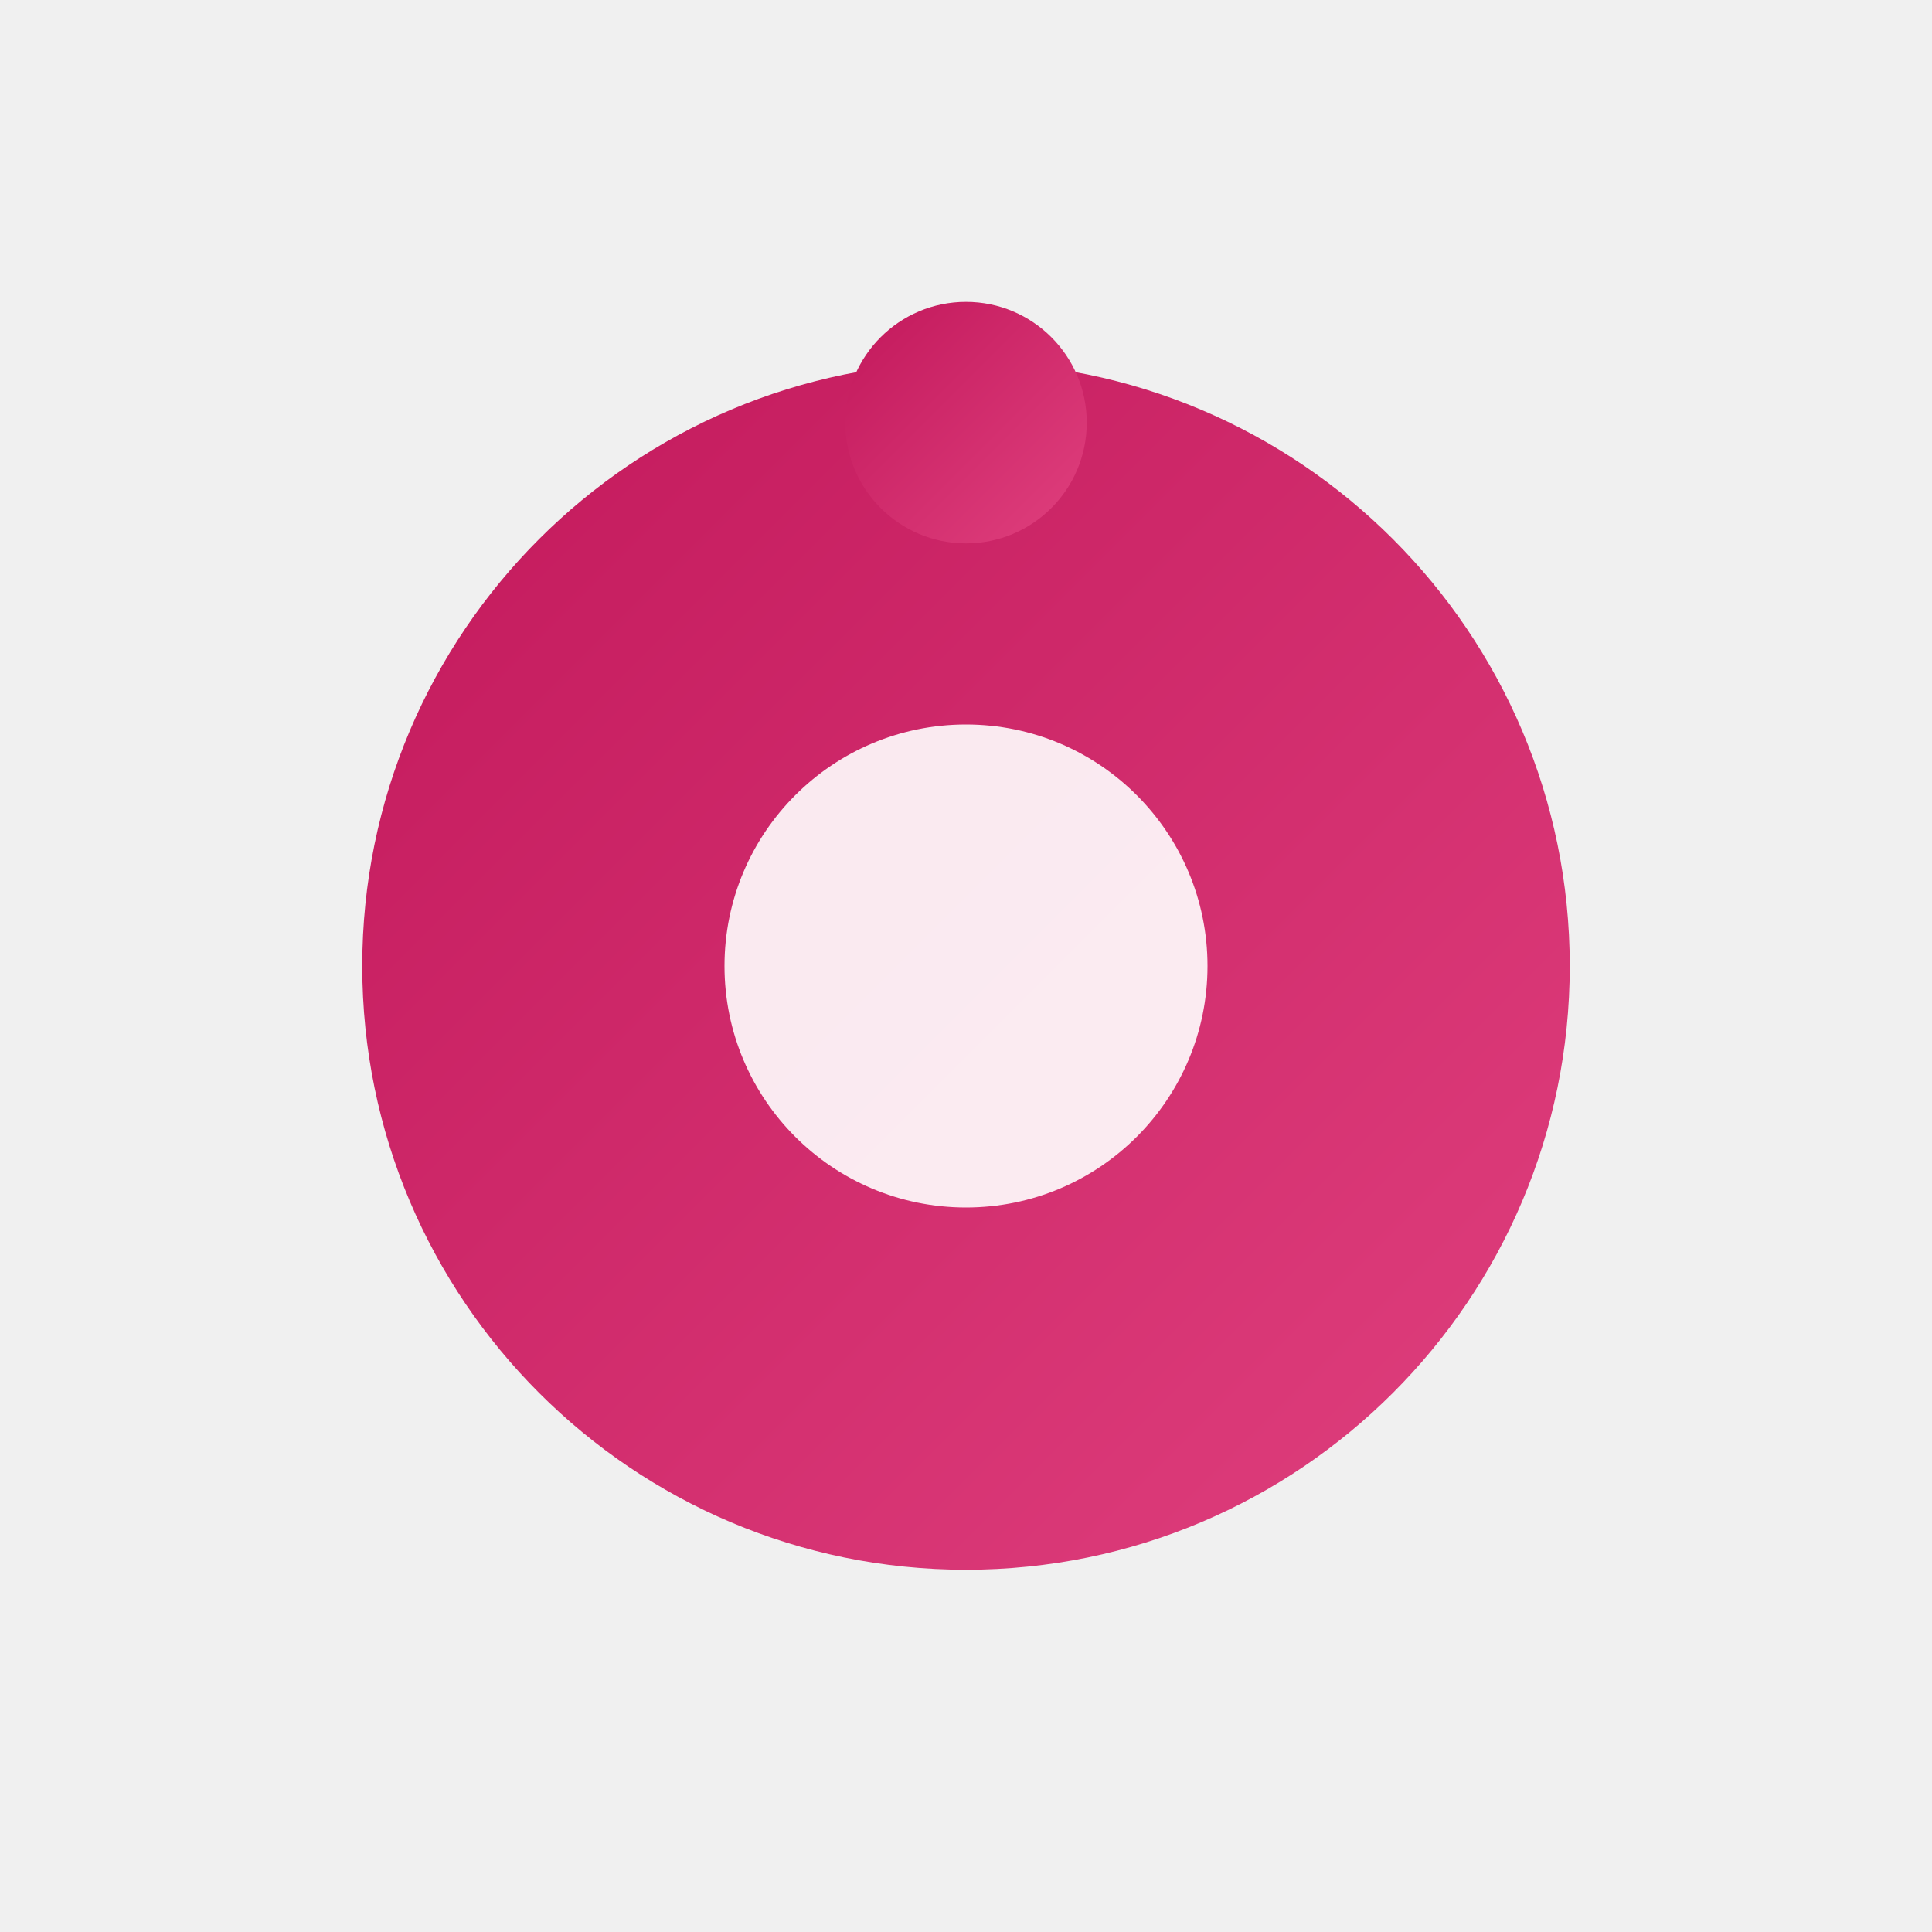
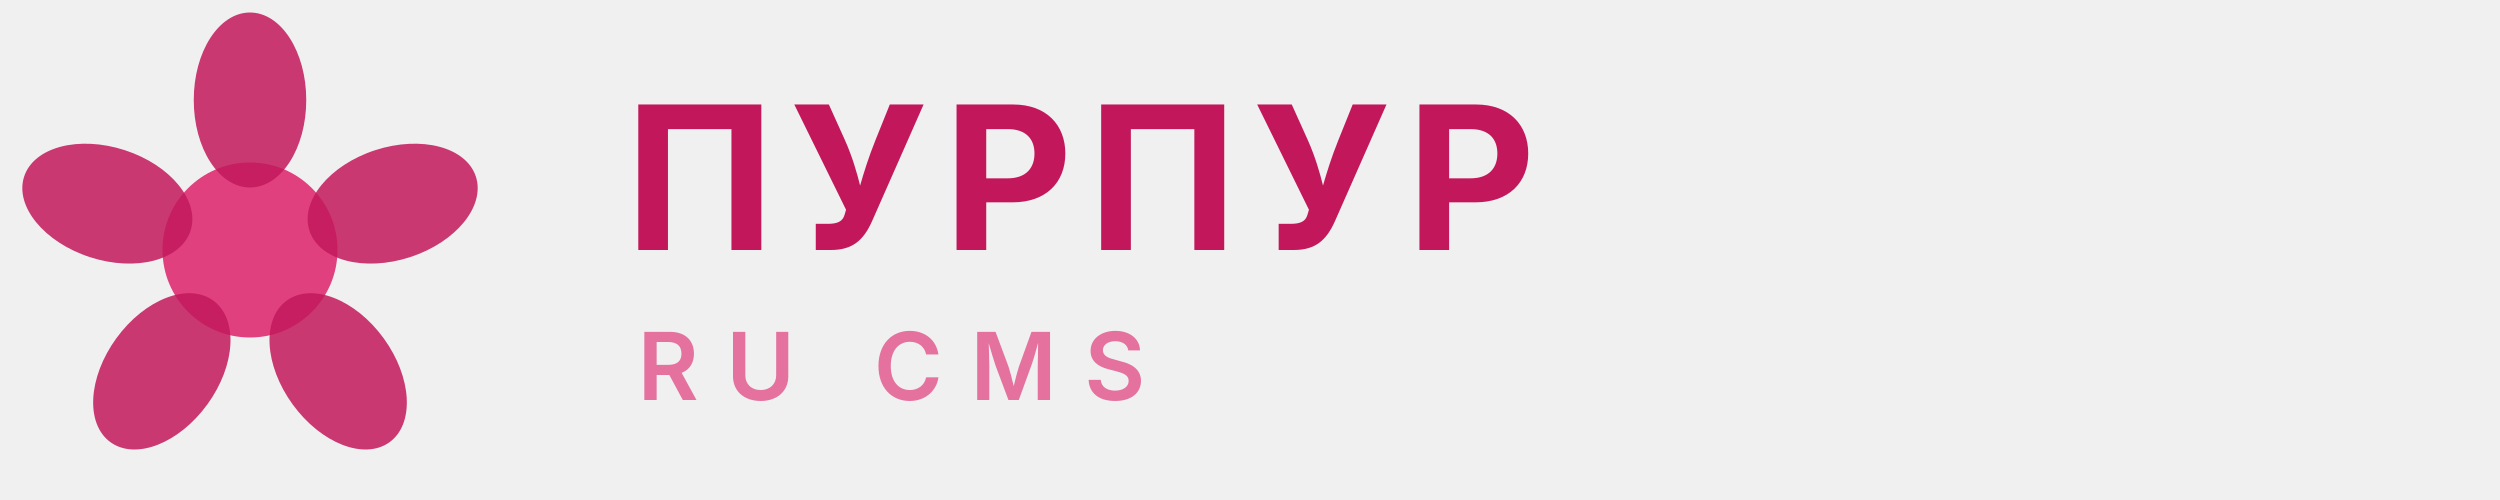
- <svg xmlns="http://www.w3.org/2000/svg" width="64" height="64" viewBox="0 0 64 64">
+ <svg xmlns="http://www.w3.org/2000/svg" width="200" height="40" viewBox="0 0 200 40">
  <defs>
-     <linearGradient id="g" x1="0" y1="0" x2="1" y2="1">
+     <linearGradient id="gmagenta" x1="0" y1="0" x2="1" y2="1">
      <stop offset="0" stop-color="#c2185b" />
      <stop offset="1" stop-color="#e0407e" />
    </linearGradient>
  </defs>
-   <circle cx="32" cy="32" r="20" fill="url(#g)" />
-   <circle cx="32" cy="32" r="8" fill="#fff" opacity=".9" />
-   <circle cx="32" cy="14" r="4" fill="url(#g)" />
+   <circle cx="20" cy="20" r="7" fill="#e0407e" />
+   <ellipse cx="20" cy="8" rx="4.5" ry="7" fill="#c2185b" opacity=".85" transform="rotate(0 20 20)" />
+   <ellipse cx="20" cy="8" rx="4.5" ry="7" fill="#c2185b" opacity=".85" transform="rotate(72 20 20)" />
+   <ellipse cx="20" cy="8" rx="4.5" ry="7" fill="#c2185b" opacity=".85" transform="rotate(144 20 20)" />
+   <ellipse cx="20" cy="8" rx="4.5" ry="7" fill="#c2185b" opacity=".85" transform="rotate(216 20 20)" />
+   <ellipse cx="20" cy="8" rx="4.5" ry="7" fill="#c2185b" opacity=".85" transform="rotate(288 20 20)" />
+   <text x="50" y="20" font-family="'Segoe UI','Inter',system-ui,Arial,sans-serif" font-size="16" font-weight="700" letter-spacing="1.2" fill="#c2185b">ПУРПУР</text>
+   <text x="51" y="32" font-family="'Segoe UI','Inter',system-ui,Arial,sans-serif" font-size="7.5" font-weight="600" letter-spacing="2.2" fill="#e0407e" opacity=".72">RU CMS</text>
</svg>
